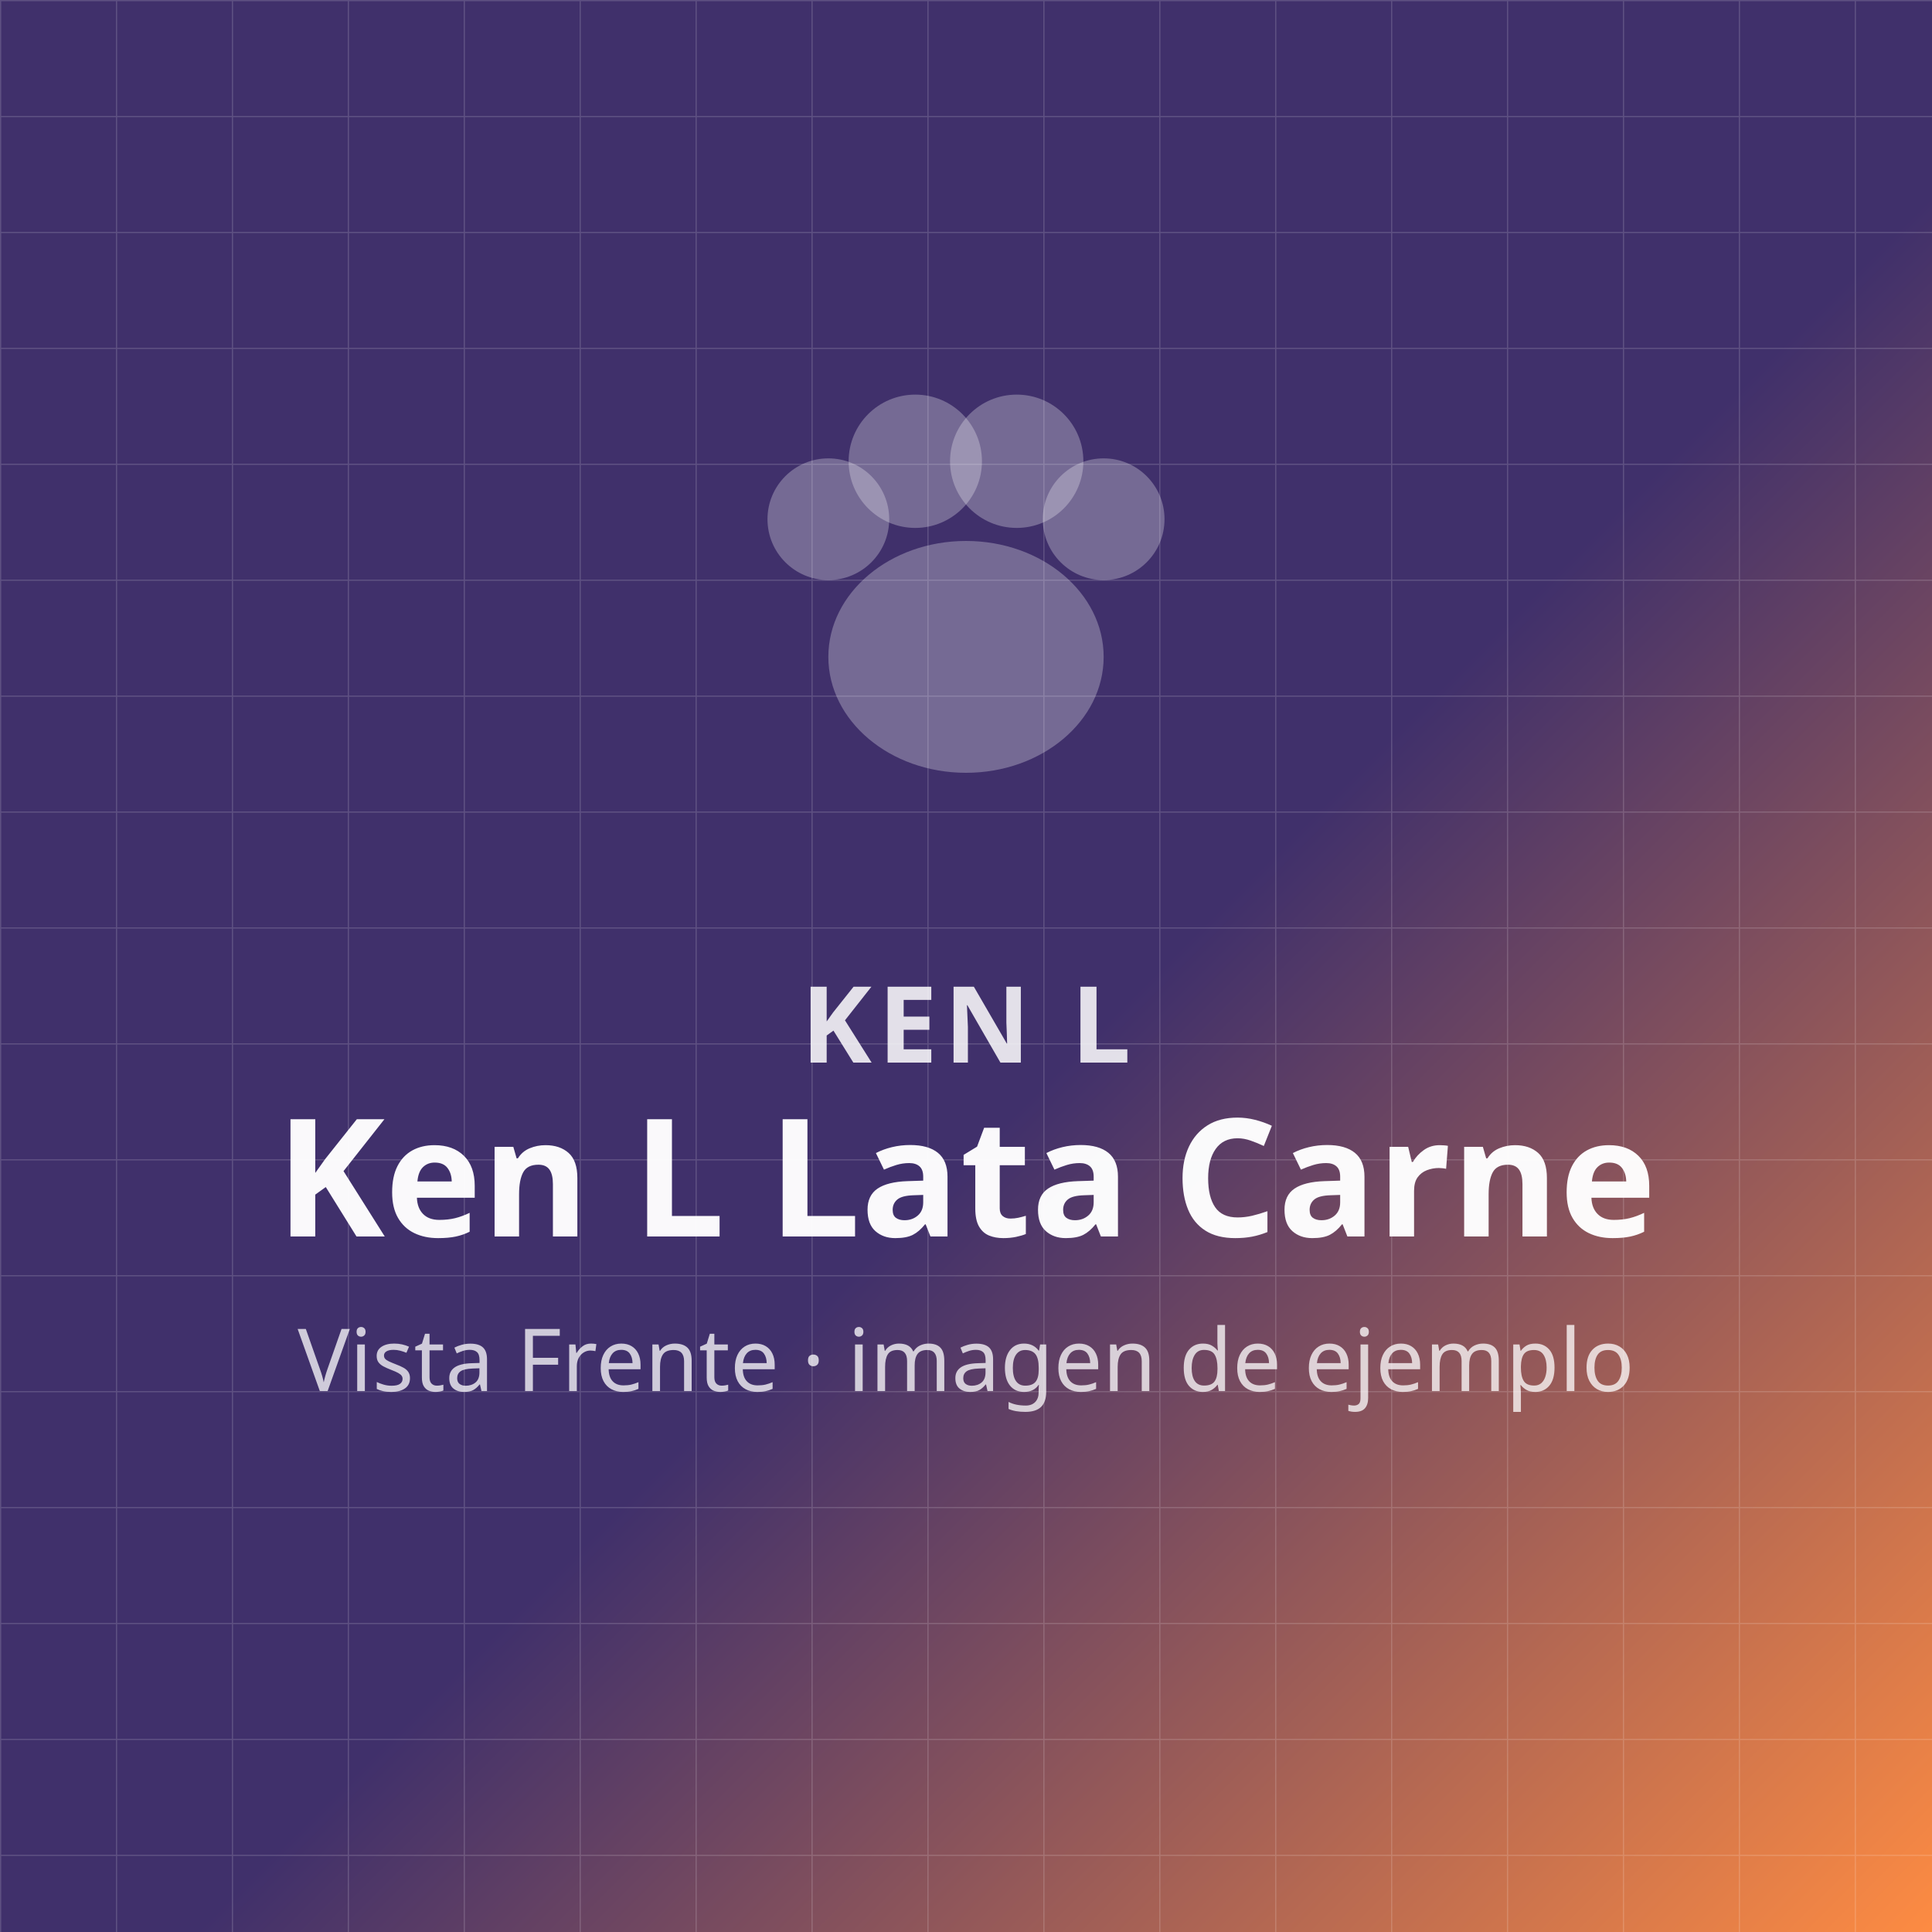
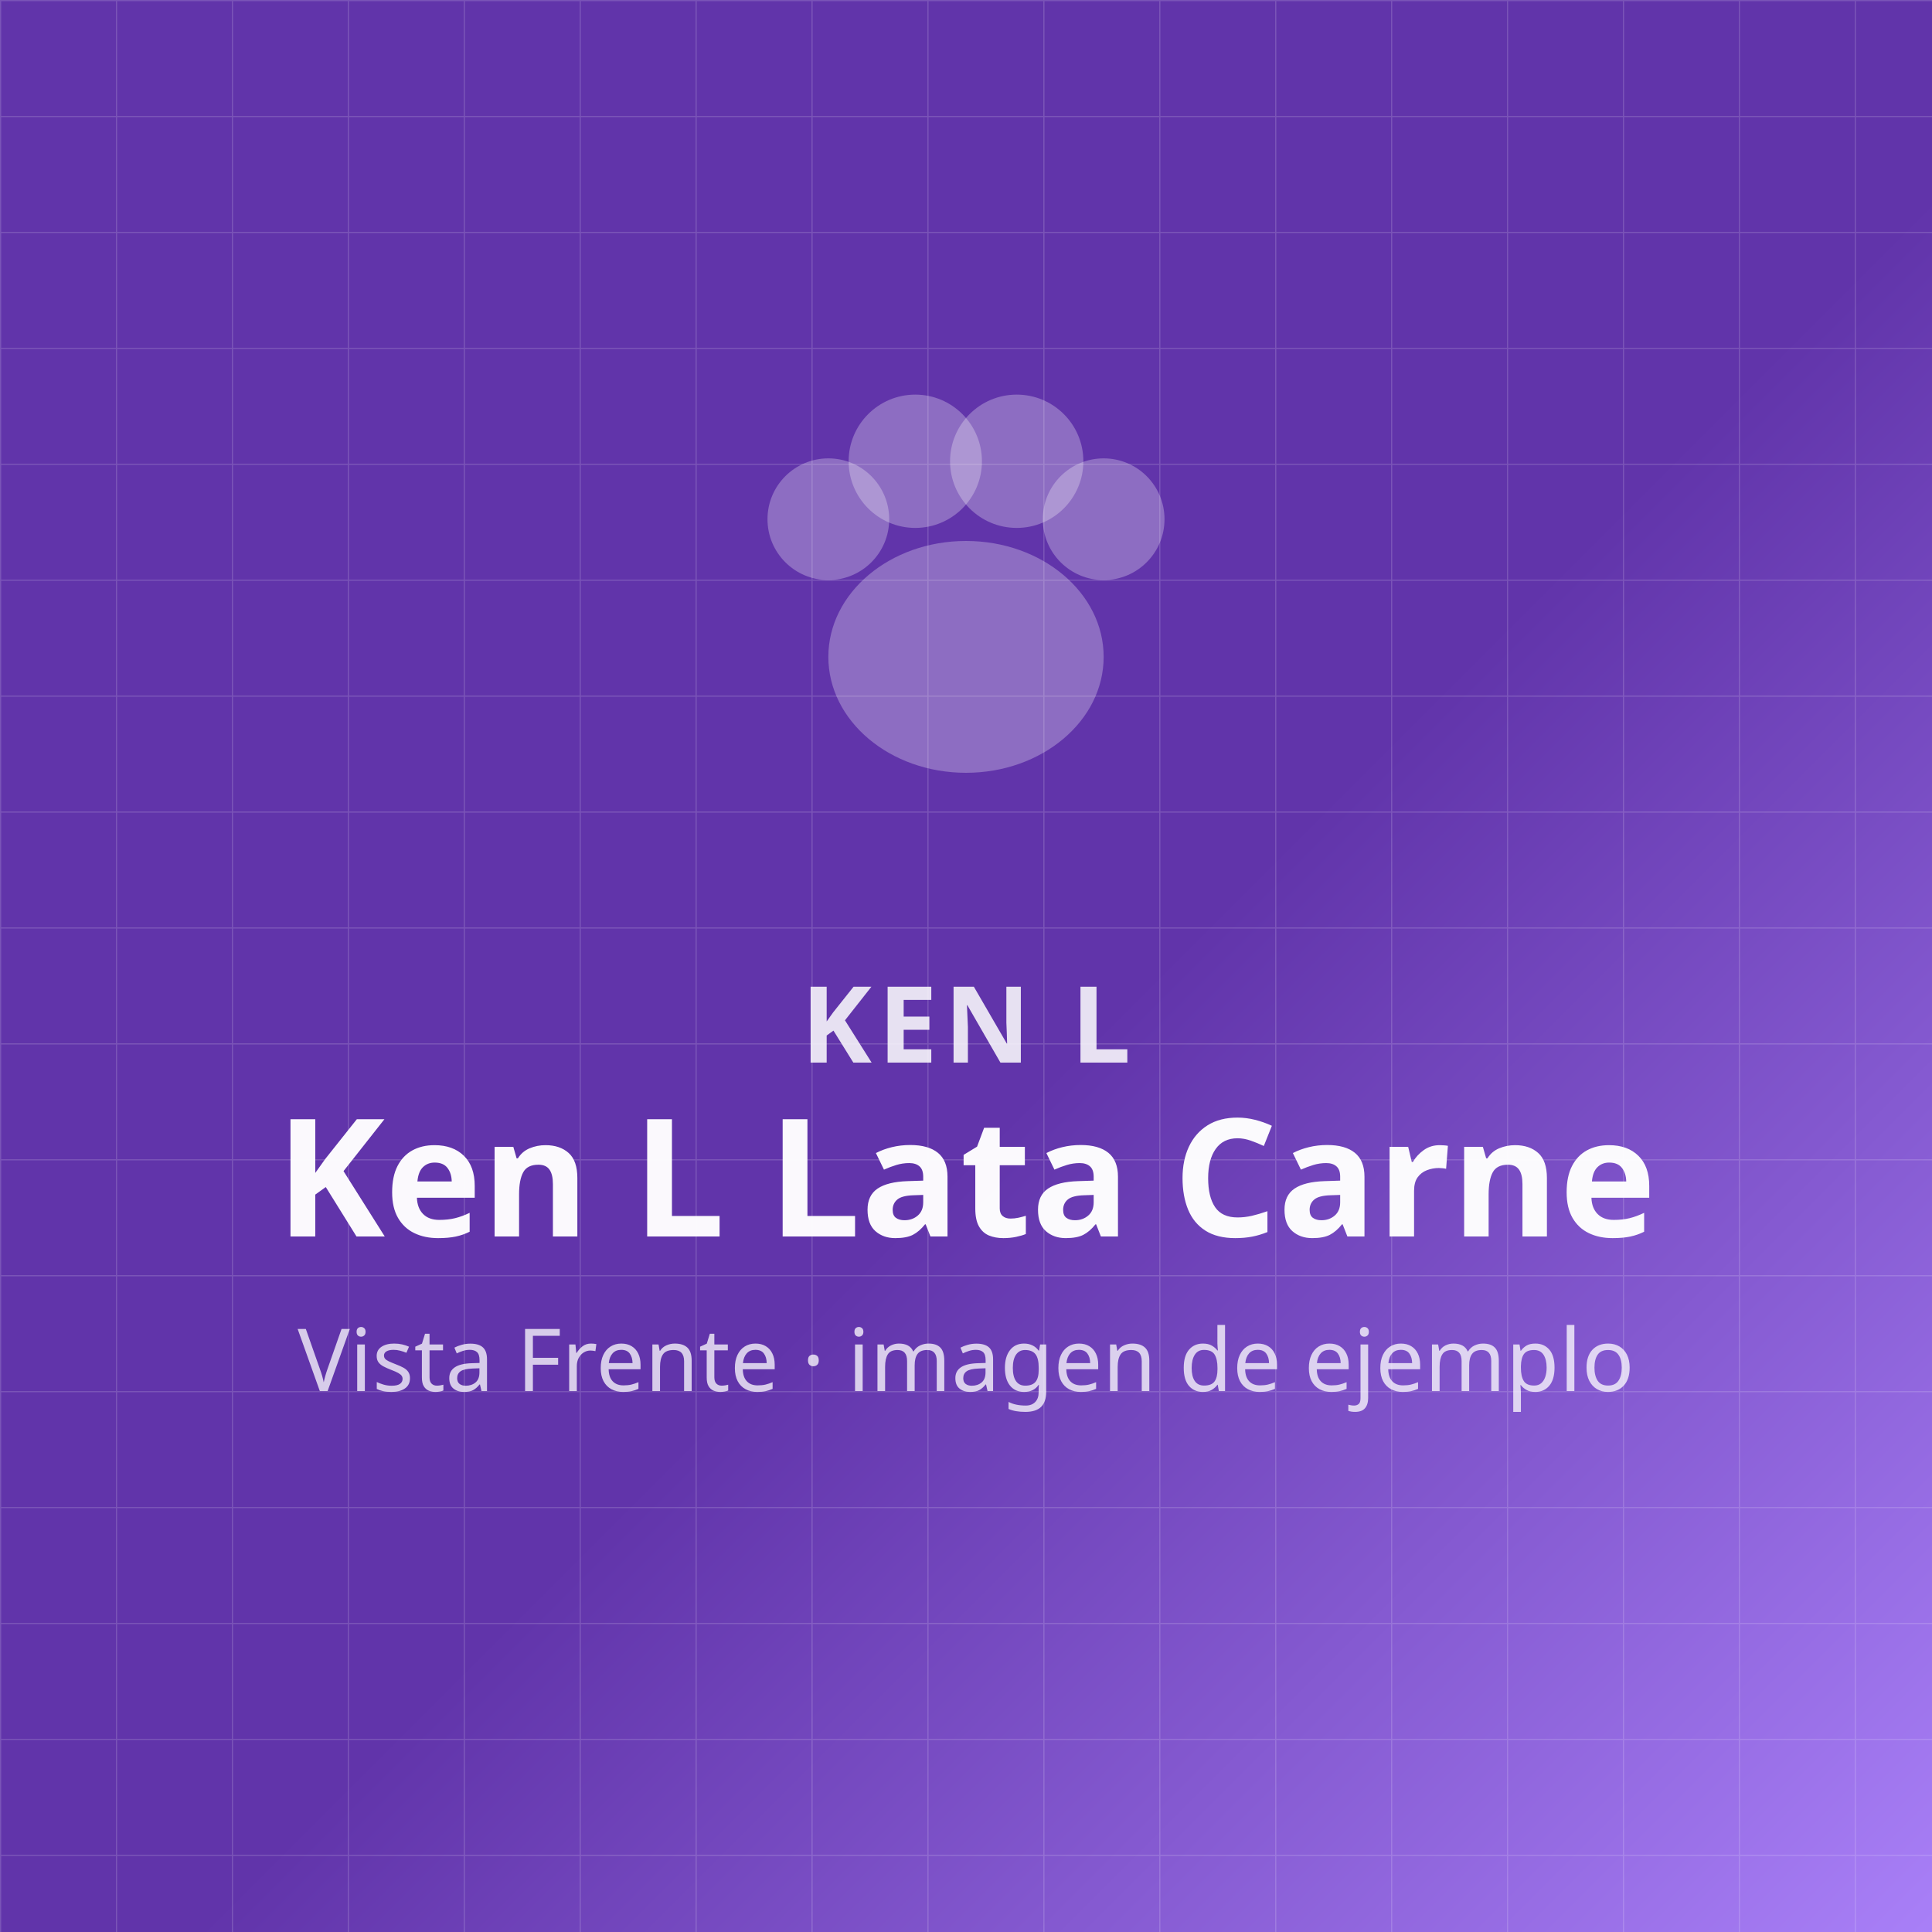
<svg xmlns="http://www.w3.org/2000/svg" width="1200" height="1200" viewBox="0 0 1200 1200" role="img" aria-label="Ken L Lata Carne">
  <defs>
    <linearGradient id="g" x1="0" y1="0" x2="1" y2="1">
-       <stop offset="0" stop-color="#40306B" />
-       <stop offset="0.55" stop-color="#40306B" />
-       <stop offset="1" stop-color="#FF8C42" />
+       <stop offset="0" stop-color="#6134AA" />
+       <stop offset="0.55" stop-color="#6134AA" />
+       <stop offset="1" stop-color="#A980F8" />
    </linearGradient>
    <pattern id="grid" width="72" height="72" patternUnits="userSpaceOnUse">
      <path d="M 72 0 L 0 0 0 72" fill="none" stroke="rgba(255,255,255,0.16)" stroke-width="1.5" />
    </pattern>
  </defs>
  <rect width="1200" height="1200" fill="url(#g)" />
  <rect width="1200" height="1200" fill="url(#grid)" />
  <circle cx="514.5" cy="322.5" r="37.8" fill="rgba(255,255,255,0.28)" />
  <circle cx="568.5" cy="286.5" r="41.4" fill="rgba(255,255,255,0.28)" />
  <circle cx="631.5" cy="286.5" r="41.4" fill="rgba(255,255,255,0.28)" />
  <circle cx="685.5" cy="322.5" r="37.8" fill="rgba(255,255,255,0.28)" />
  <ellipse cx="600" cy="408" rx="85.5" ry="72" fill="rgba(255,255,255,0.28)" />
  <text x="600" y="660" text-anchor="middle" font-family="Fredoka, Nunito, system-ui, sans-serif" font-size="66" font-weight="700" letter-spacing="4" fill="rgba(255,255,255,0.85)">KEN L</text>
  <text x="600" y="768" text-anchor="middle" font-family="Fredoka, Nunito, system-ui, sans-serif" font-size="102" font-weight="800" fill="rgba(255,255,255,0.97)">Ken L Lata Carne</text>
  <text x="600" y="864" text-anchor="middle" font-family="Fredoka, Nunito, system-ui, sans-serif" font-size="54" font-weight="500" fill="rgba(255,255,255,0.75)">Vista Frente · imagen de ejemplo</text>
</svg>
